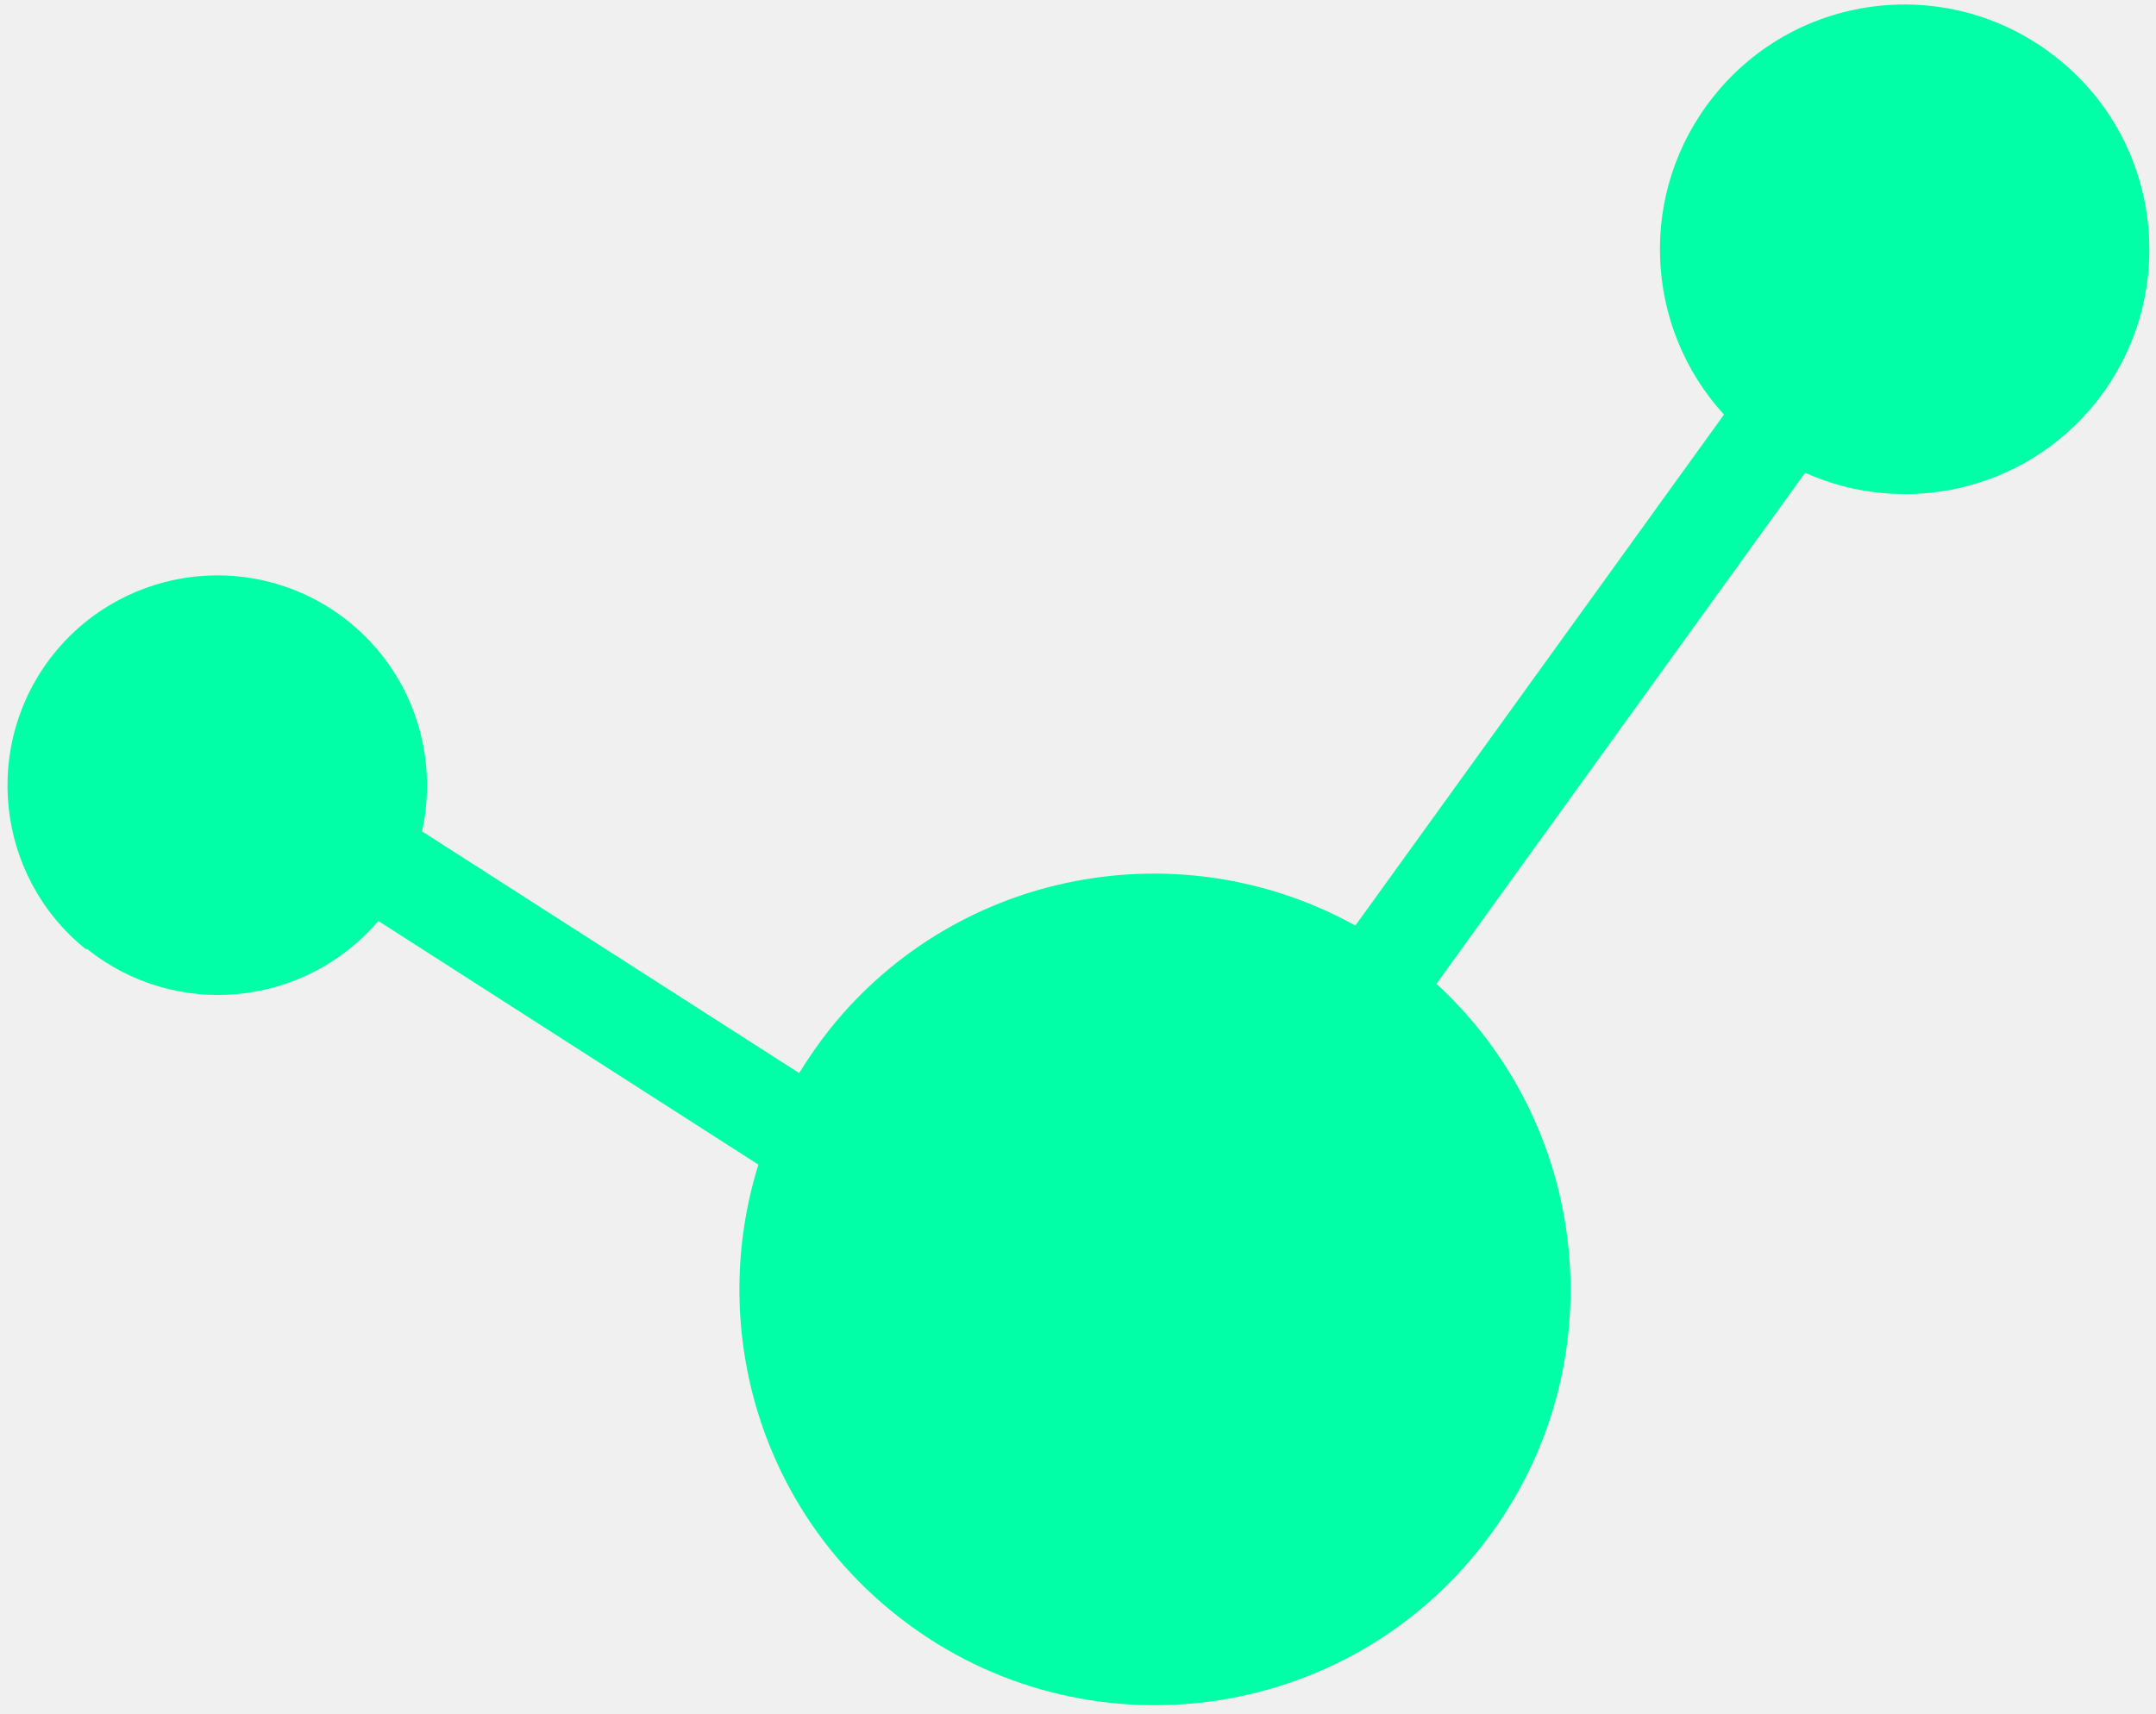
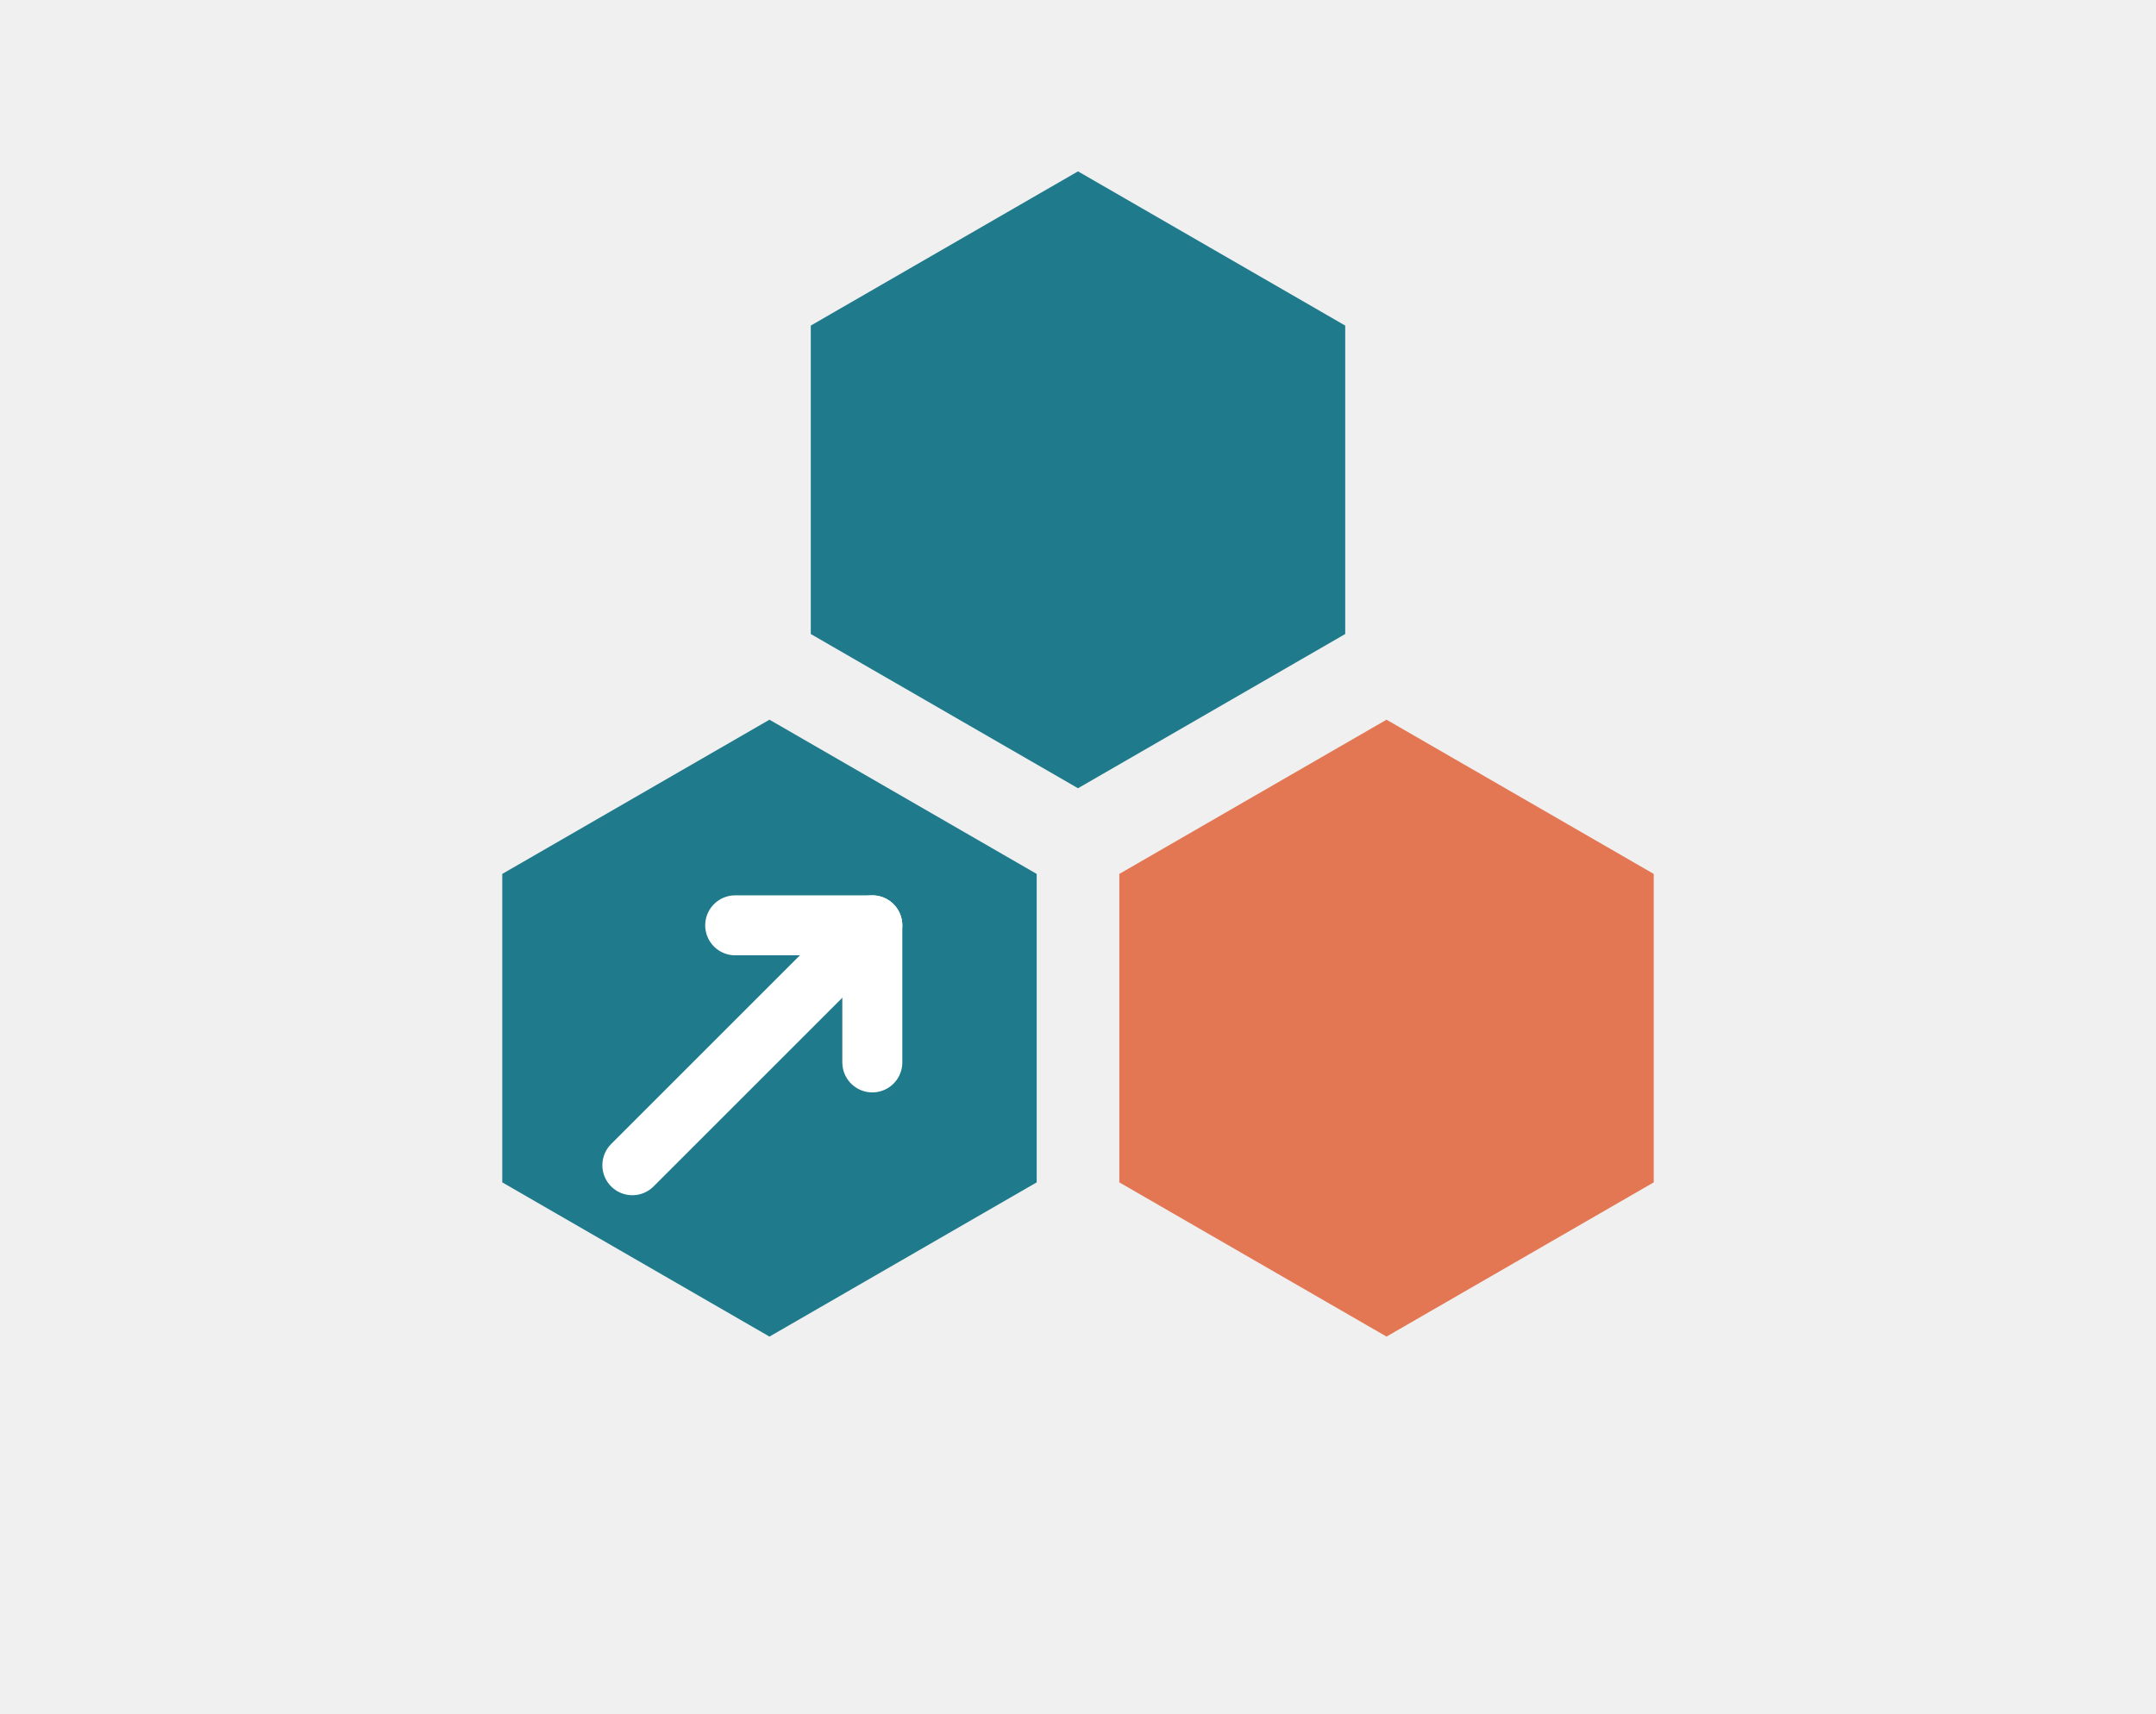
<svg xmlns="http://www.w3.org/2000/svg" width="200" height="159" viewBox="0 0 200 159" fill="none">
-   <path d="M8.07 88.045C16.293 94.655 28.273 93.459 35.092 85.454L70.352 108.065C65.761 122.793 70.214 139.46 82.946 149.696C99.515 163.055 123.856 160.443 137.178 143.81C149.985 127.898 148.08 104.929 133.253 91.284L167.45 43.869C176.609 47.989 187.778 45.609 194.387 37.386C202.218 27.61 200.684 13.283 190.908 5.452C181.146 -2.43 166.818 -0.896 158.974 8.93C151.876 17.774 152.483 30.349 159.925 38.468L125.728 85.883C109.638 76.951 88.943 80.593 77.01 95.449C75.955 96.779 74.987 98.185 74.133 99.568L39.147 77.137C40.7 70.139 38.336 62.52 32.374 57.699C23.978 50.936 11.743 52.278 4.98 60.675C-1.72 69.035 -0.44 81.306 7.956 88.069L8.07 88.045Z" fill="#00FFA7" />
+   <g transform="translate(20.5,0) scale(1.59)">
+     <polygon points="50,10 65.59,19 65.59,37 50,46 34.41,37 34.41,19" fill="#1F7A8C" />
+     <polygon points="32,42 47.59,51 47.59,69 32,78 16.41,69 16.41,51" fill="#1F7A8C" />
+     <polygon points="68,42 83.59,51 83.59,69 68,78 52.41,69 52.41,51" fill="#E37753" />
+     <g stroke="white" stroke-width="3.5" stroke-linecap="round" stroke-linejoin="round" fill="none">
+       <line x1="24" y1="68" x2="38" y2="54" />
+       <polyline points="30,54 38,54 38,62" />
+     </g>
+   </g>
</svg>
